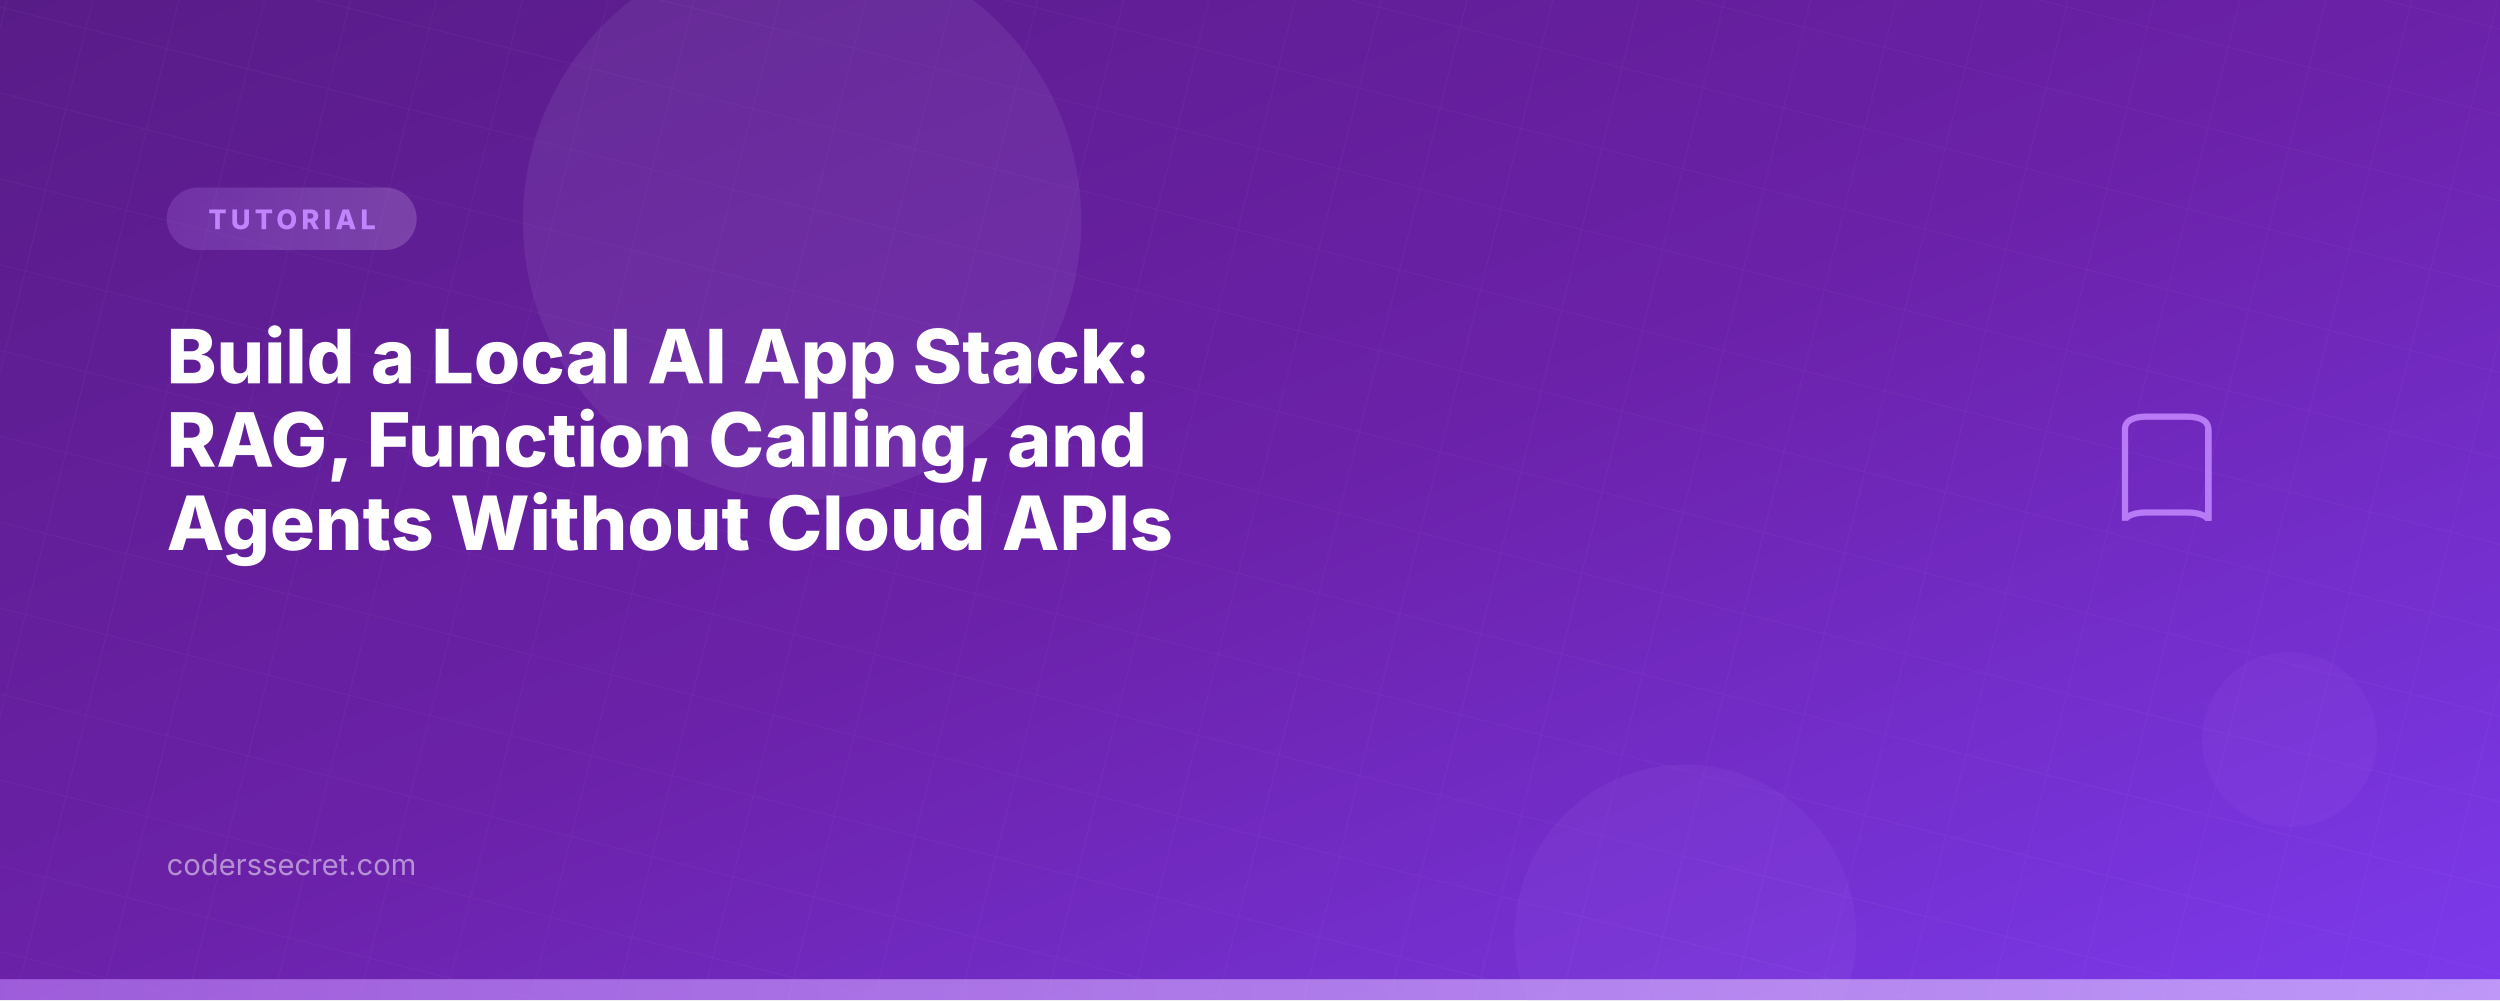
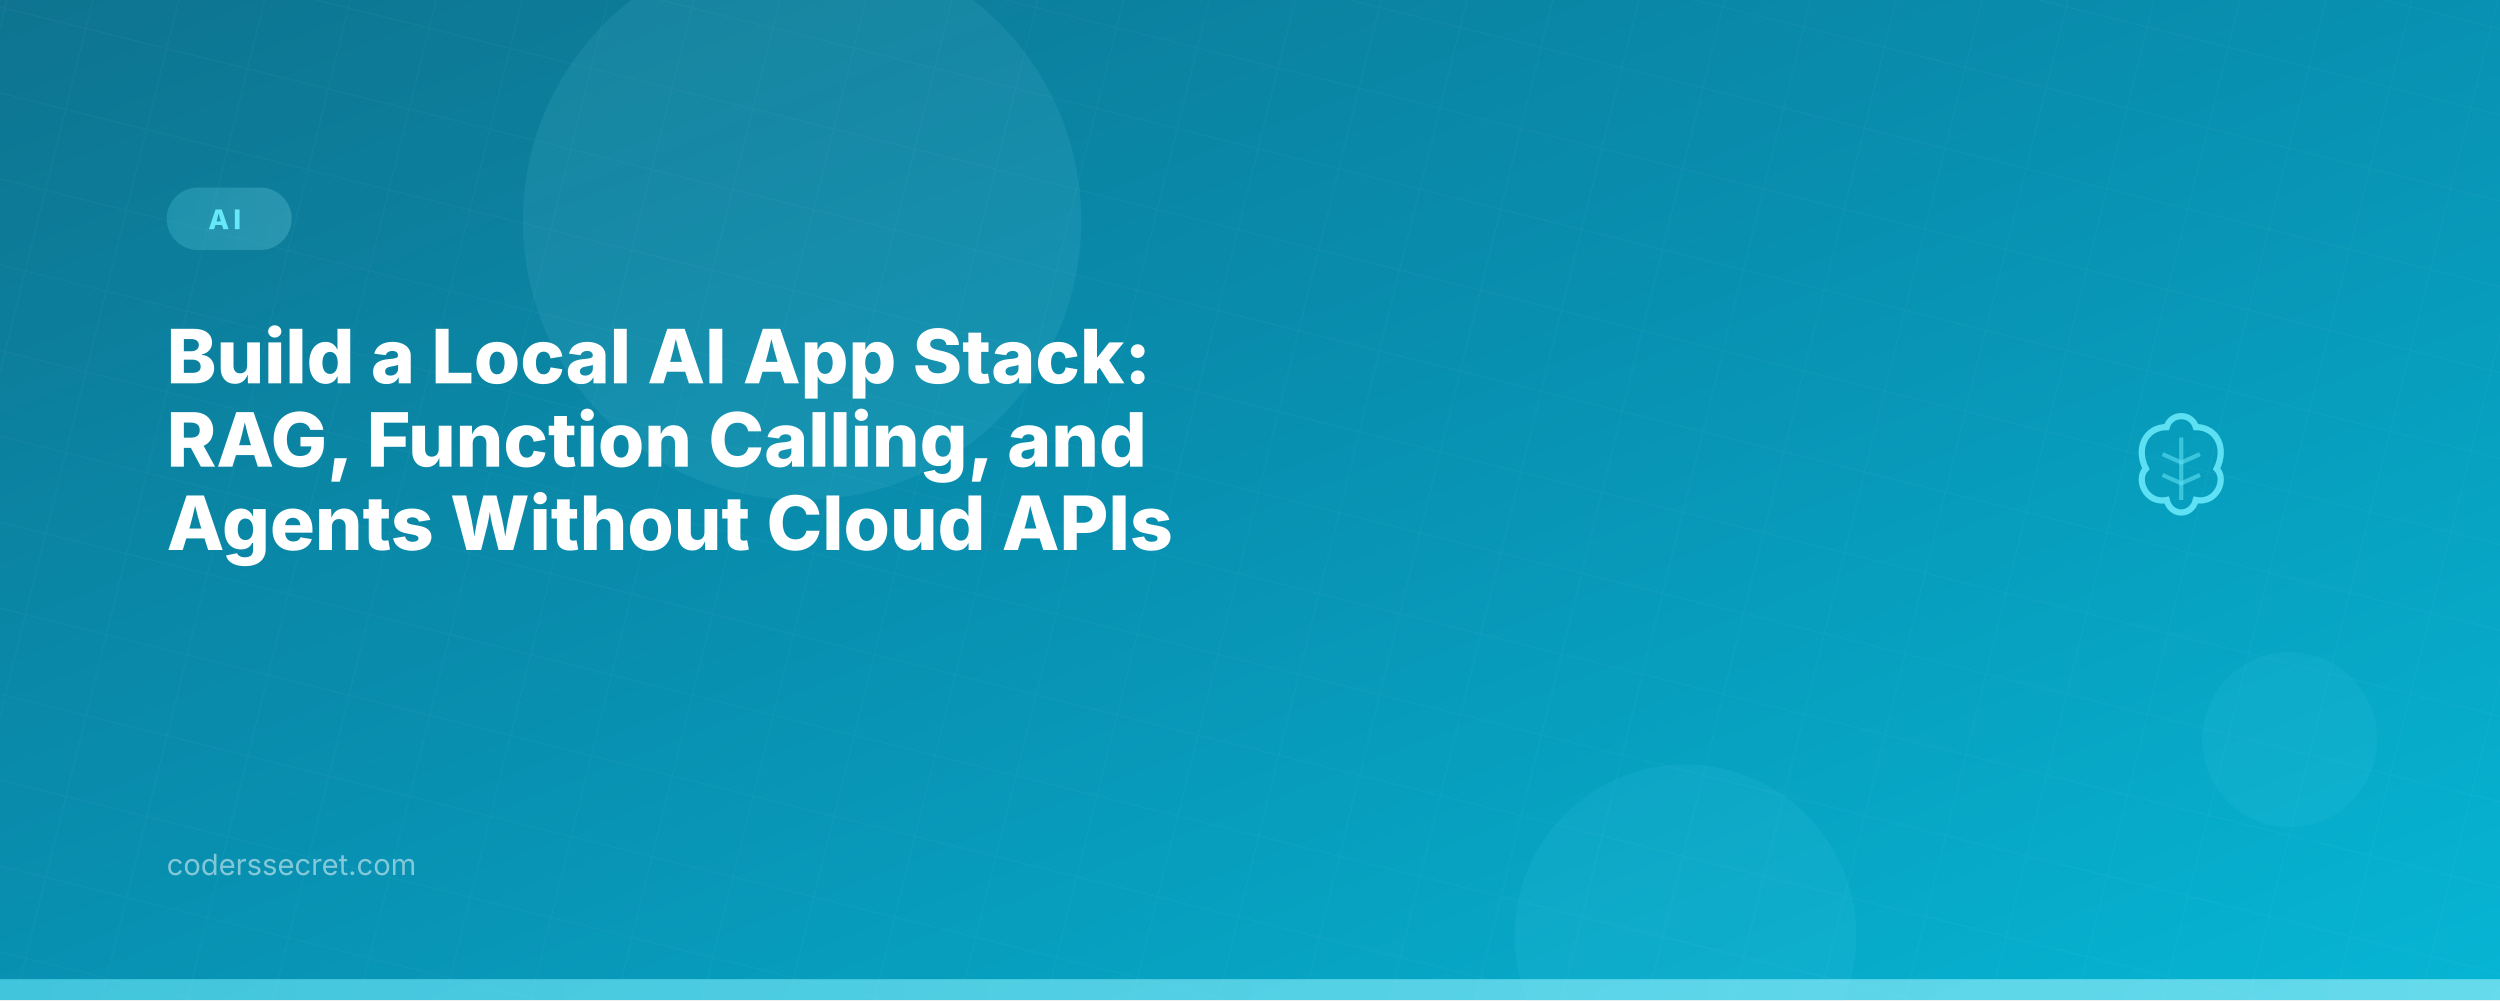
<svg xmlns="http://www.w3.org/2000/svg" viewBox="0 0 1200 480" fill="none">
  <defs>
    <linearGradient id="bg" x1="0%" y1="0%" x2="100%" y2="100%">
-       <stop offset="0%" style="stop-color:#581c87" />
-       <stop offset="50%" style="stop-color:#6b21a8" />
-       <stop offset="100%" style="stop-color:#7c3aed" />
+       <stop offset="0%" style="stop-color:#0e7490" />
+       <stop offset="50%" style="stop-color:#0891b2" />
+       <stop offset="100%" style="stop-color:#06b6d4" />
    </linearGradient>
    <linearGradient id="accent" x1="0%" y1="0%" x2="100%" y2="0%">
-       <stop offset="0%" style="stop-color:#c084fc" />
-       <stop offset="100%" style="stop-color:#e9d5ff" />
+       <stop offset="0%" style="stop-color:#67e8f9" />
+       <stop offset="100%" style="stop-color:#a5f3fc" />
    </linearGradient>
    <pattern id="grid" x="3" y="3" width="40" height="40" patternUnits="userSpaceOnUse" patternTransform="rotate(14)">
      <path d="M 40 0 L 0 0 0 40" fill="none" stroke="#ffffff" stroke-width="0.5" opacity="0.06" />
    </pattern>
  </defs>
  <rect width="1200" height="480" fill="url(#bg)" />
  <rect width="1200" height="480" fill="url(#grid)" />
  <g>
-     <circle cx="385" cy="106" r="134" fill="#e9d5ff" opacity="0.076" />
-     <circle cx="809" cy="449" r="82" fill="#c084fc" opacity="0.076" />
-     <circle cx="1099" cy="355" r="42" fill="#c084fc" opacity="0.064" />
+     <circle cx="385" cy="106" r="134" fill="#a5f3fc" opacity="0.076" />
+     <circle cx="809" cy="449" r="82" fill="#67e8f9" opacity="0.076" />
+     <circle cx="1099" cy="355" r="42" fill="#67e8f9" opacity="0.064" />
  </g>
-   <rect x="80" y="90" width="120" height="30" rx="15" fill="url(#accent)" opacity="0.2" />
-   <text x="100" y="110" font-family="system-ui, -apple-system, sans-serif" font-size="13" font-weight="800" fill="#c084fc" letter-spacing="2">TUTORIAL</text>
+   <rect x="80" y="90" width="60" height="30" rx="15" fill="url(#accent)" opacity="0.2" />
+   <text x="100" y="110" font-family="system-ui, -apple-system, sans-serif" font-size="13" font-weight="800" fill="#67e8f9" letter-spacing="2">AI</text>
  <text x="80" y="184" font-family="system-ui, -apple-system, sans-serif" font-size="36" font-weight="800" fill="#ffffff">Build a Local AI App Stack:</text>
  <text x="80" y="224" font-family="system-ui, -apple-system, sans-serif" font-size="36" font-weight="800" fill="#ffffff">RAG, Function Calling, and</text>
  <text x="80" y="264" font-family="system-ui, -apple-system, sans-serif" font-size="36" font-weight="800" fill="#ffffff">Agents Without Cloud APIs</text>
  <text x="80" y="420" font-family="system-ui, -apple-system, sans-serif" font-size="14" fill="#ffffff" opacity="0.5">coderssecret.com</text>
-   <g transform="translate(1020, 200)" stroke="#c084fc" opacity="0.9" color="#c084fc">
-     <path d="M0,6 C0,2 4,0 10,0 L30,0 C36,0 40,2 40,6 L40,50 C40,48 36,46 30,46 L10,46 C4,46 0,48 0,50 Z" fill="none" stroke-width="3" />
-     <line x1="40" y1="6" x2="40" y2="50" stroke-width="3" />
+   <g transform="translate(1020, 200)" stroke="#67e8f9" opacity="0.9" color="#67e8f9">
+     <path d="M20,5 C10,5 5,15 10,25 C5,30 10,42 20,40 C22,48 32,48 34,40 C44,42 49,30 44,25 C49,15 44,5 34,5 C32,-2 22,-2 20,5 Z" fill="none" stroke-width="3" />
+     <path d="M27,10 L27,40" stroke-width="2" opacity="0.6" />
+     <path d="M18,18 L27,22 L36,18" fill="none" stroke-width="2" opacity="0.6" />
+     <path d="M18,28 L27,32 L36,28" fill="none" stroke-width="2" opacity="0.6" />
  </g>
  <rect y="470" width="1200" height="10" fill="url(#accent)" opacity="0.6" />
</svg>
